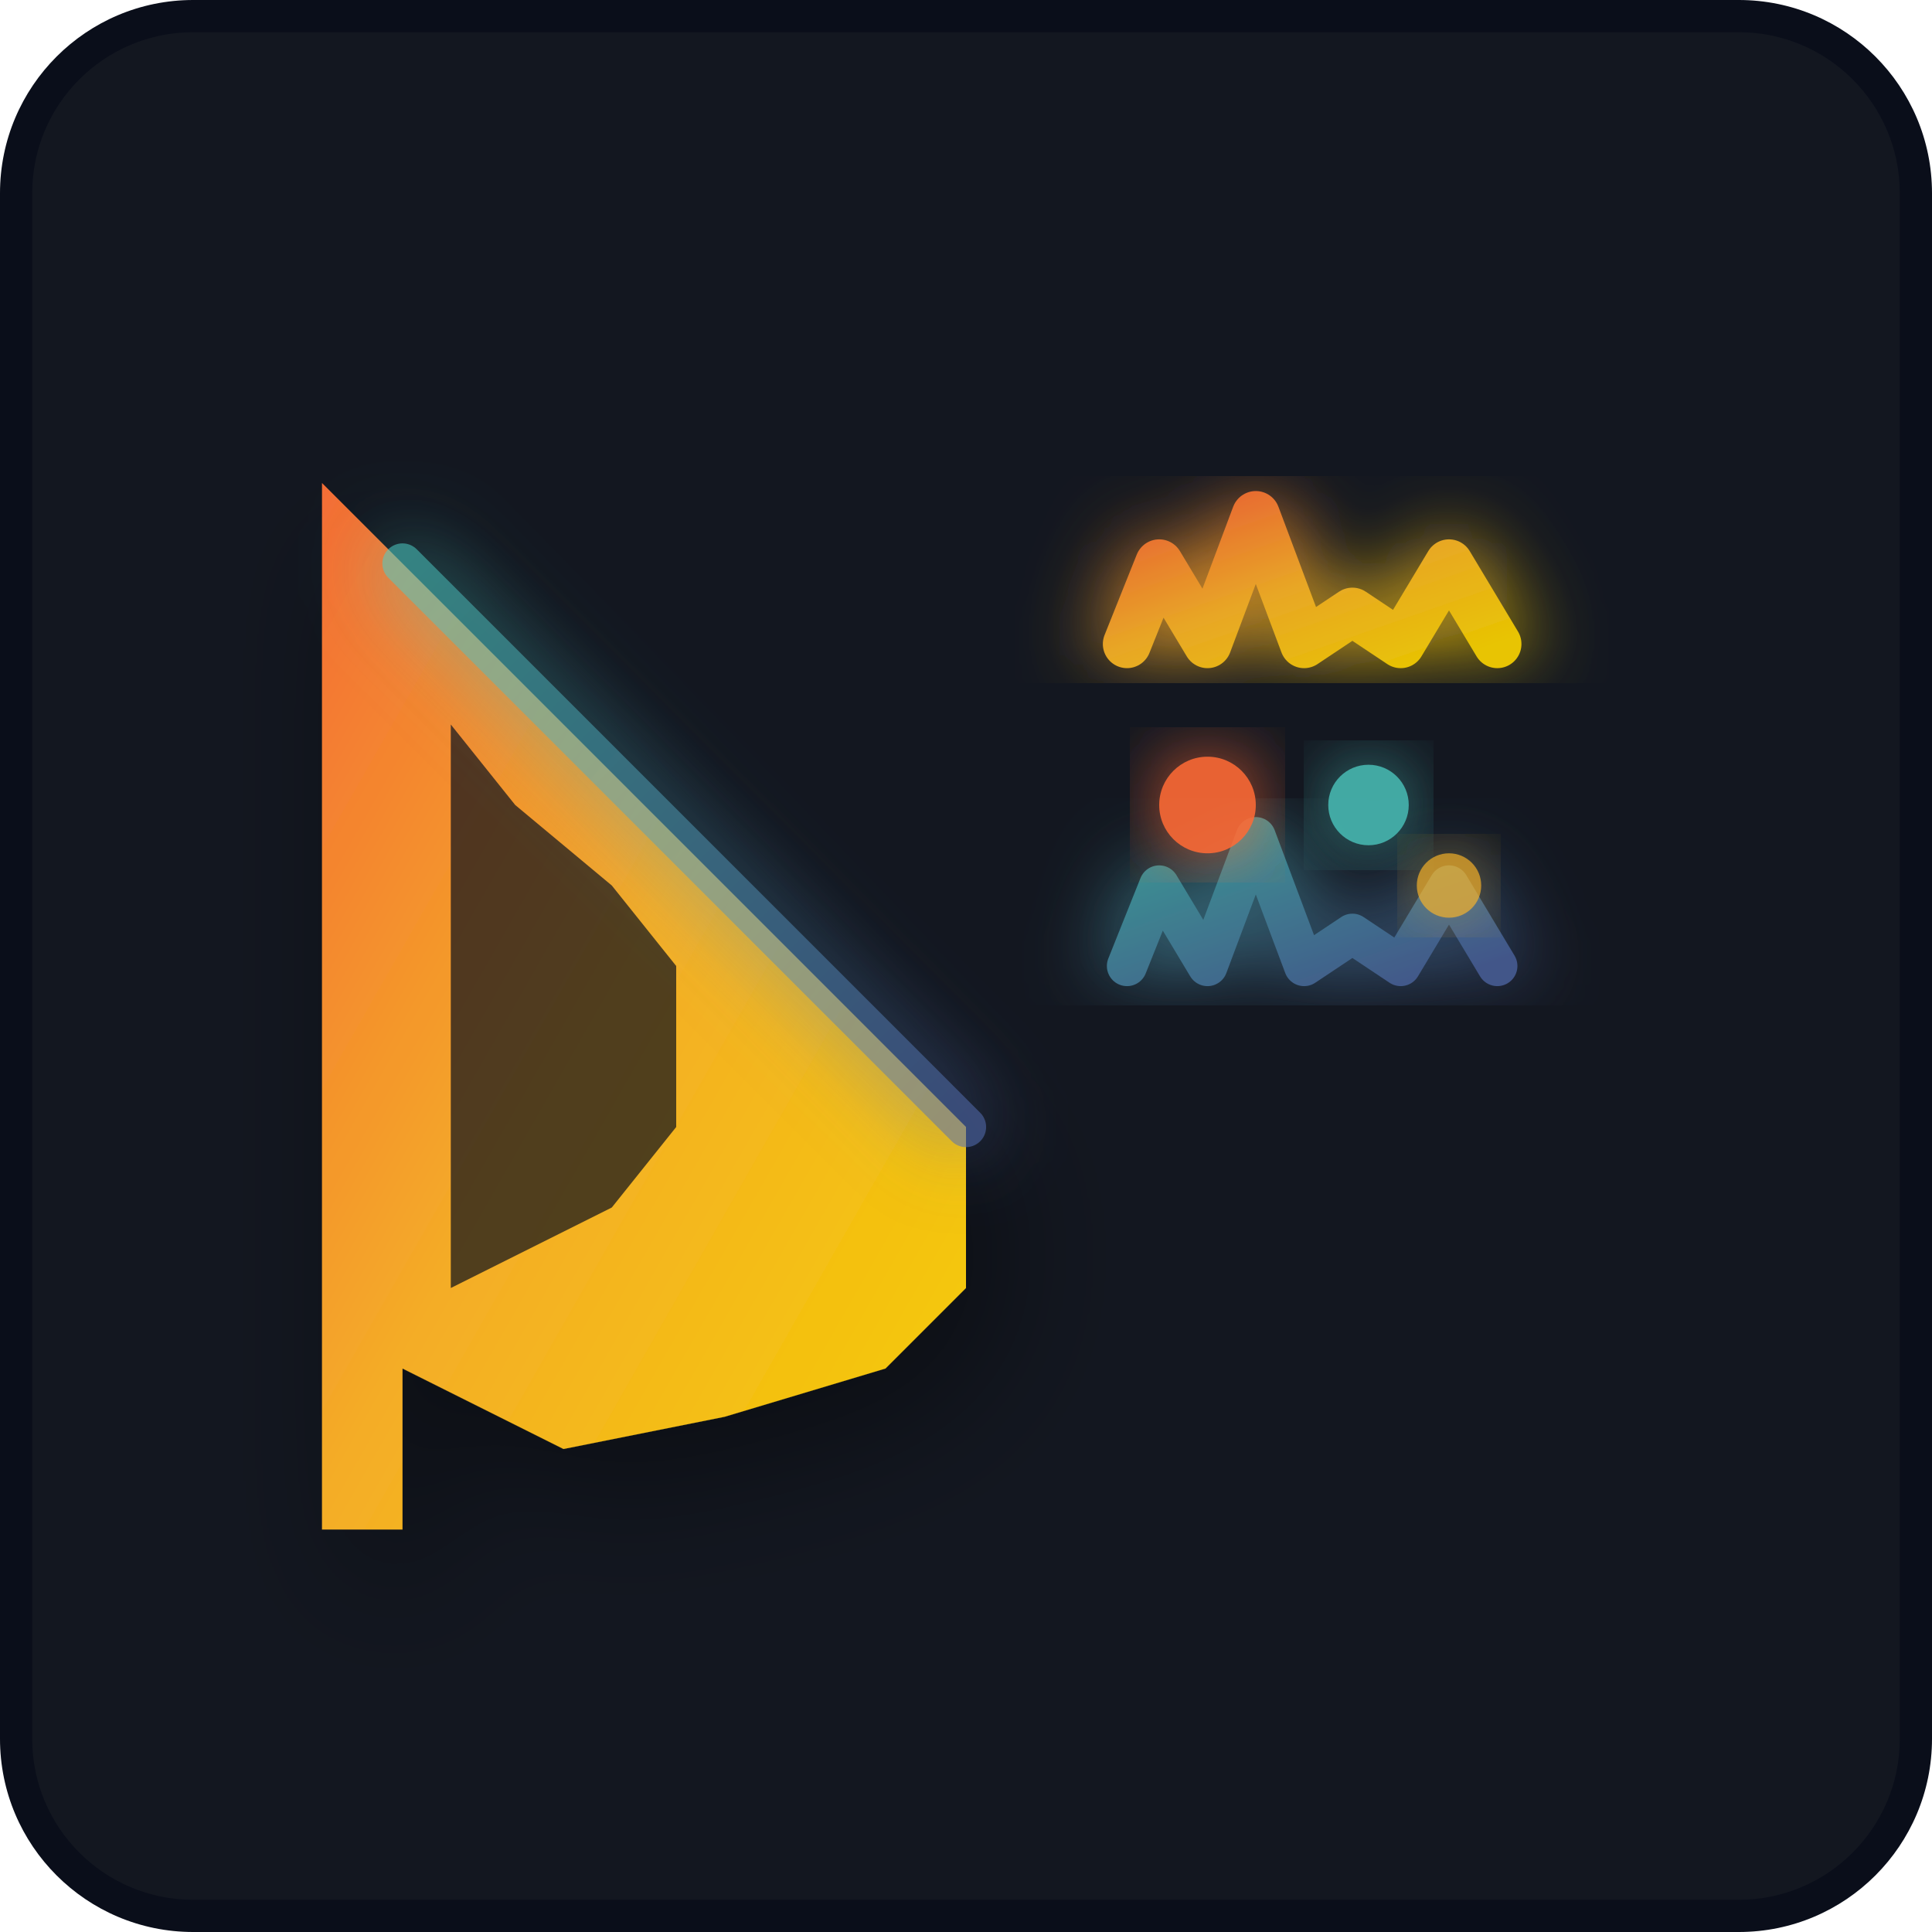
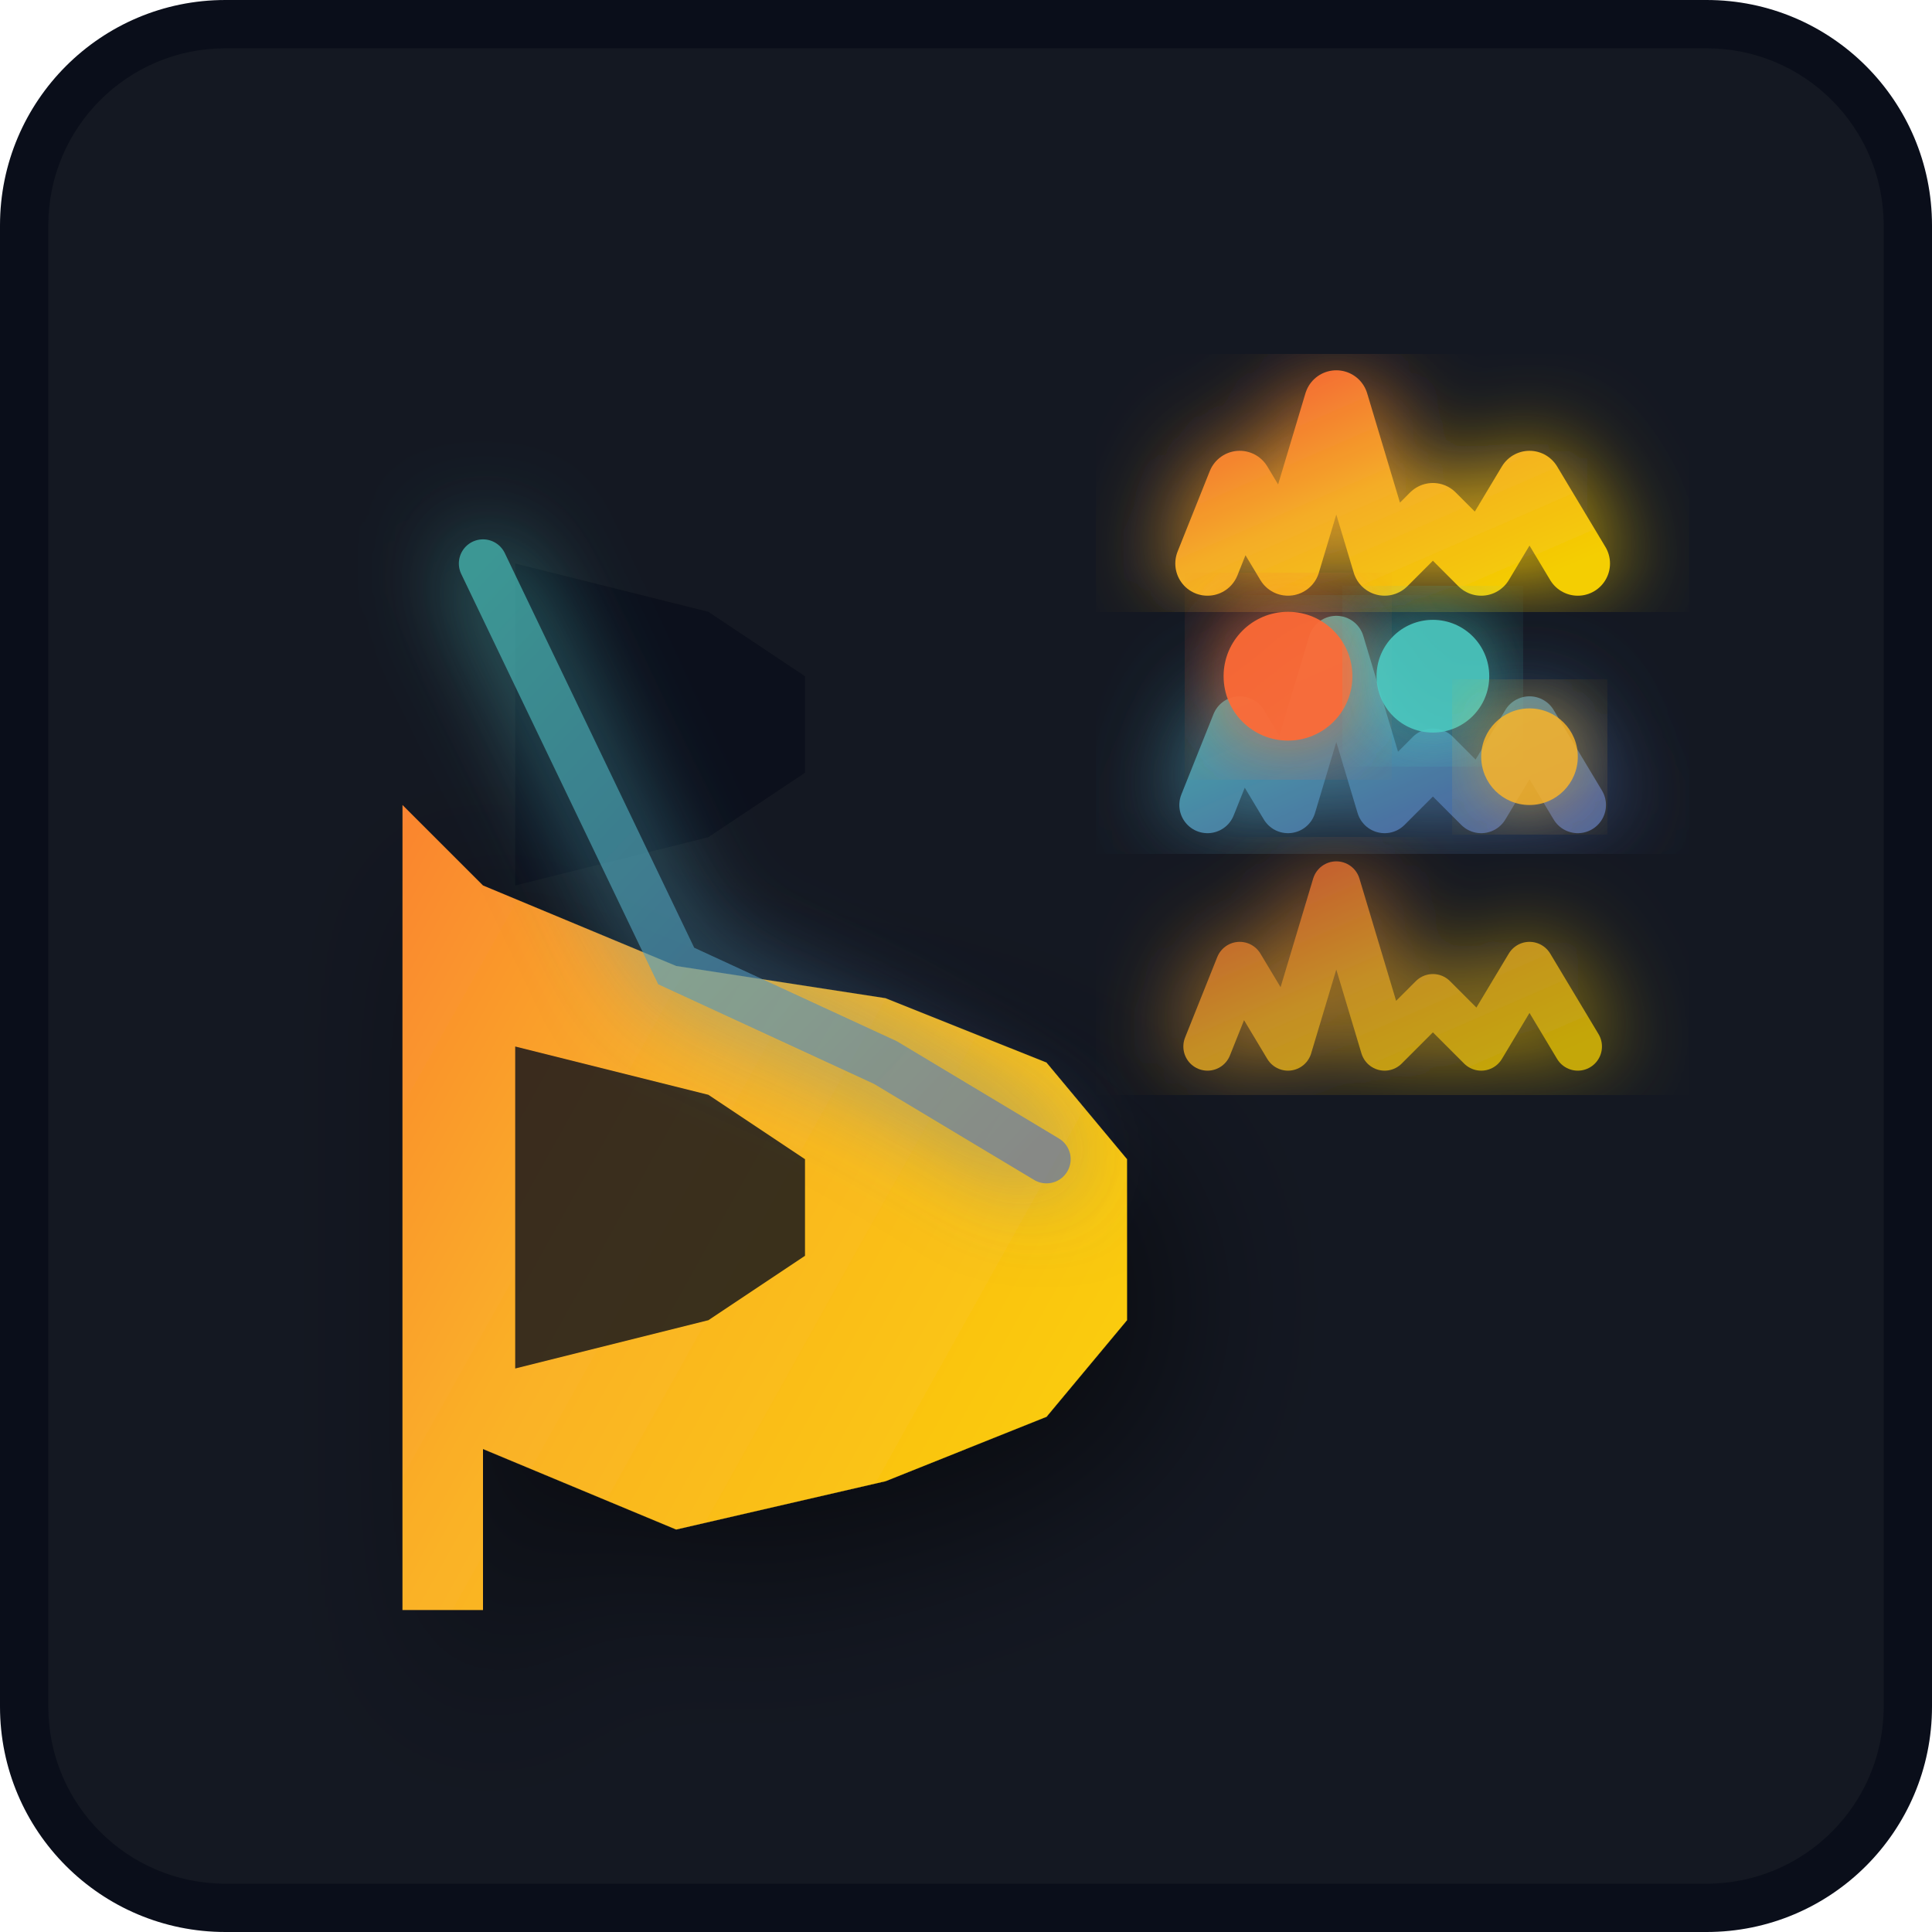
<svg xmlns="http://www.w3.org/2000/svg" width="120" height="120" viewBox="0 0 120 120" fill="none">
  <defs>
-     <linearGradient id="ghettoGradient" x1="0%" y1="0%" x2="100%" y2="100%">
+     <linearGradient id="primaryGradient" x1="0%" y1="0%" x2="100%" y2="100%">
      <stop offset="0%" style="stop-color:#FF6B35;stop-opacity:1" />
      <stop offset="50%" style="stop-color:#FFB627;stop-opacity:1" />
      <stop offset="100%" style="stop-color:#FFD700;stop-opacity:1" />
    </linearGradient>
    <linearGradient id="coolGradient" x1="0%" y1="0%" x2="100%" y2="100%">
      <stop offset="0%" style="stop-color:#4ECDC4;stop-opacity:1" />
      <stop offset="100%" style="stop-color:#556FB5;stop-opacity:1" />
    </linearGradient>
    <filter id="streetGlow" x="-30%" y="-30%" width="160%" height="160%">
-       <feGaussianBlur stdDeviation="2.5" result="coloredBlur" />
+       <feGaussianBlur stdDeviation="3" result="coloredBlur" />
      <feMerge>
        <feMergeNode in="coloredBlur" />
        <feMergeNode in="SourceGraphic" />
      </feMerge>
    </filter>
-     <filter id="roughTexture">
-       <feTurbulence type="fractalNoise" baseFrequency="0.9" numOctaves="3" result="noise" />
-       <feDisplacementMap in="SourceGraphic" in2="noise" scale="1.5" />
-     </filter>
-     <filter id="ghettoShadow" x="-50%" y="-50%" width="200%" height="200%">
-       <feGaussianBlur in="SourceAlpha" stdDeviation="4" />
-       <feOffset dx="2" dy="3" result="offsetblur" />
+     <filter id="strongShadow" x="-50%" y="-50%" width="200%" height="200%">
+       <feGaussianBlur in="SourceAlpha" stdDeviation="5" />
+       <feOffset dx="3" dy="4" result="offsetblur" />
      <feComponentTransfer>
-         <feFuncA type="linear" slope="0.4" />
+         <feFuncA type="linear" slope="0.5" />
      </feComponentTransfer>
      <feMerge>
        <feMergeNode />
        <feMergeNode in="SourceGraphic" />
      </feMerge>
    </filter>
  </defs>
-   <rect width="120" height="120" rx="12" fill="#0A0E1A" />
-   <rect x="2" y="2" width="116" height="116" rx="10" fill="#151922" opacity="0.8" />
-   <path d="M 20 25             L 20 95            L 25 95            L 25 85            L 35 90            L 45 88            L 55 85            L 60 80            L 60 70            L 55 65            L 50 60            L 45 55            L 40 50            L 35 45            L 30 40            L 25 35            L 20 30            Z" fill="url(#ghettoGradient)" opacity="0.95" filter="url(#ghettoShadow)" />
-   <path d="M 28 40            L 28 80            L 32 78            L 38 75            L 42 70            L 42 60            L 38 55            L 32 50            L 28 45            Z" fill="#0A0E1A" opacity="0.7" />
-   <path d="M 25 35            L 30 40            L 35 45            L 40 50            L 45 55            L 50 60            L 55 65            L 60 70" stroke="url(#coolGradient)" stroke-width="2.5" stroke-linecap="round" fill="none" opacity="0.6" filter="url(#streetGlow)" />
-   <path d="M 70 40            L 72 35            L 75 40            L 78 32            L 81 40            L 84 38            L 87 40            L 90 35            L 93 40" stroke="url(#ghettoGradient)" stroke-width="3" stroke-linecap="round" stroke-linejoin="round" fill="none" opacity="0.9" filter="url(#streetGlow)" />
-   <path d="M 70 60            L 72 55            L 75 60            L 78 52            L 81 60            L 84 58            L 87 60            L 90 55            L 93 60" stroke="url(#coolGradient)" stroke-width="2.5" stroke-linecap="round" stroke-linejoin="round" fill="none" opacity="0.7" filter="url(#streetGlow)" />
-   <circle cx="75" cy="50" r="3" fill="#FF6B35" opacity="0.9" filter="url(#streetGlow)" />
-   <circle cx="85" cy="50" r="2.5" fill="#4ECDC4" opacity="0.8" filter="url(#streetGlow)" />
-   <circle cx="90" cy="55" r="2" fill="#FFB627" opacity="0.7" filter="url(#streetGlow)" />
-   <rect width="120" height="120" rx="12" fill="url(#roughTexture)" opacity="0.05" />
+   <rect width="120" height="120" rx="14" fill="#0A0E1A" />
+   <rect x="3" y="3" width="114" height="114" rx="11" fill="#151922" opacity="0.9" />
+   <path d="M 25 20             L 25 100            L 30 100            L 30 90            L 42 95            L 55 92            L 65 88            L 70 82            L 70 72            L 65 66            L 55 62            L 42 60            L 30 55            L 25 50            L 25 20            Z" fill="url(#primaryGradient)" opacity="0.98" filter="url(#strongShadow)" />
+   <path d="M 32 35            L 32 85            L 36 84            L 44 82            L 50 78            L 50 72            L 44 68            L 36 66            L 32 65            L 32 55            L 36 54            L 44 52            L 50 48            L 50 42            L 44 38            L 36 36            L 32 35            Z" fill="#0A0E1A" opacity="0.8" />
+   <path d="M 75 35            L 77 30            L 80 35            L 83 25            L 86 35            L 89 32            L 92 35            L 95 30            L 98 35" stroke="url(#primaryGradient)" stroke-width="4" stroke-linecap="round" stroke-linejoin="round" fill="none" opacity="0.95" filter="url(#streetGlow)" />
+   <path d="M 75 50            L 77 45            L 80 50            L 83 40            L 86 50            L 89 47            L 92 50            L 95 45            L 98 50" stroke="url(#coolGradient)" stroke-width="3.5" stroke-linecap="round" stroke-linejoin="round" fill="none" opacity="0.85" filter="url(#streetGlow)" />
+   <path d="M 75 65            L 77 60            L 80 65            L 83 55            L 86 65            L 89 62            L 92 65            L 95 60            L 98 65" stroke="url(#primaryGradient)" stroke-width="3" stroke-linecap="round" stroke-linejoin="round" fill="none" opacity="0.75" filter="url(#streetGlow)" />
+   <circle cx="80" cy="42" r="4" fill="#FF6B35" opacity="0.95" filter="url(#streetGlow)" />
+   <circle cx="89" cy="42" r="3.5" fill="#4ECDC4" opacity="0.9" filter="url(#streetGlow)" />
+   <circle cx="95" cy="47" r="3" fill="#FFB627" opacity="0.85" filter="url(#streetGlow)" />
+   <path d="M 30 35            L 42 60            L 55 66            L 65 72" stroke="url(#coolGradient)" stroke-width="3" stroke-linecap="round" fill="none" opacity="0.7" filter="url(#streetGlow)" />
</svg>
